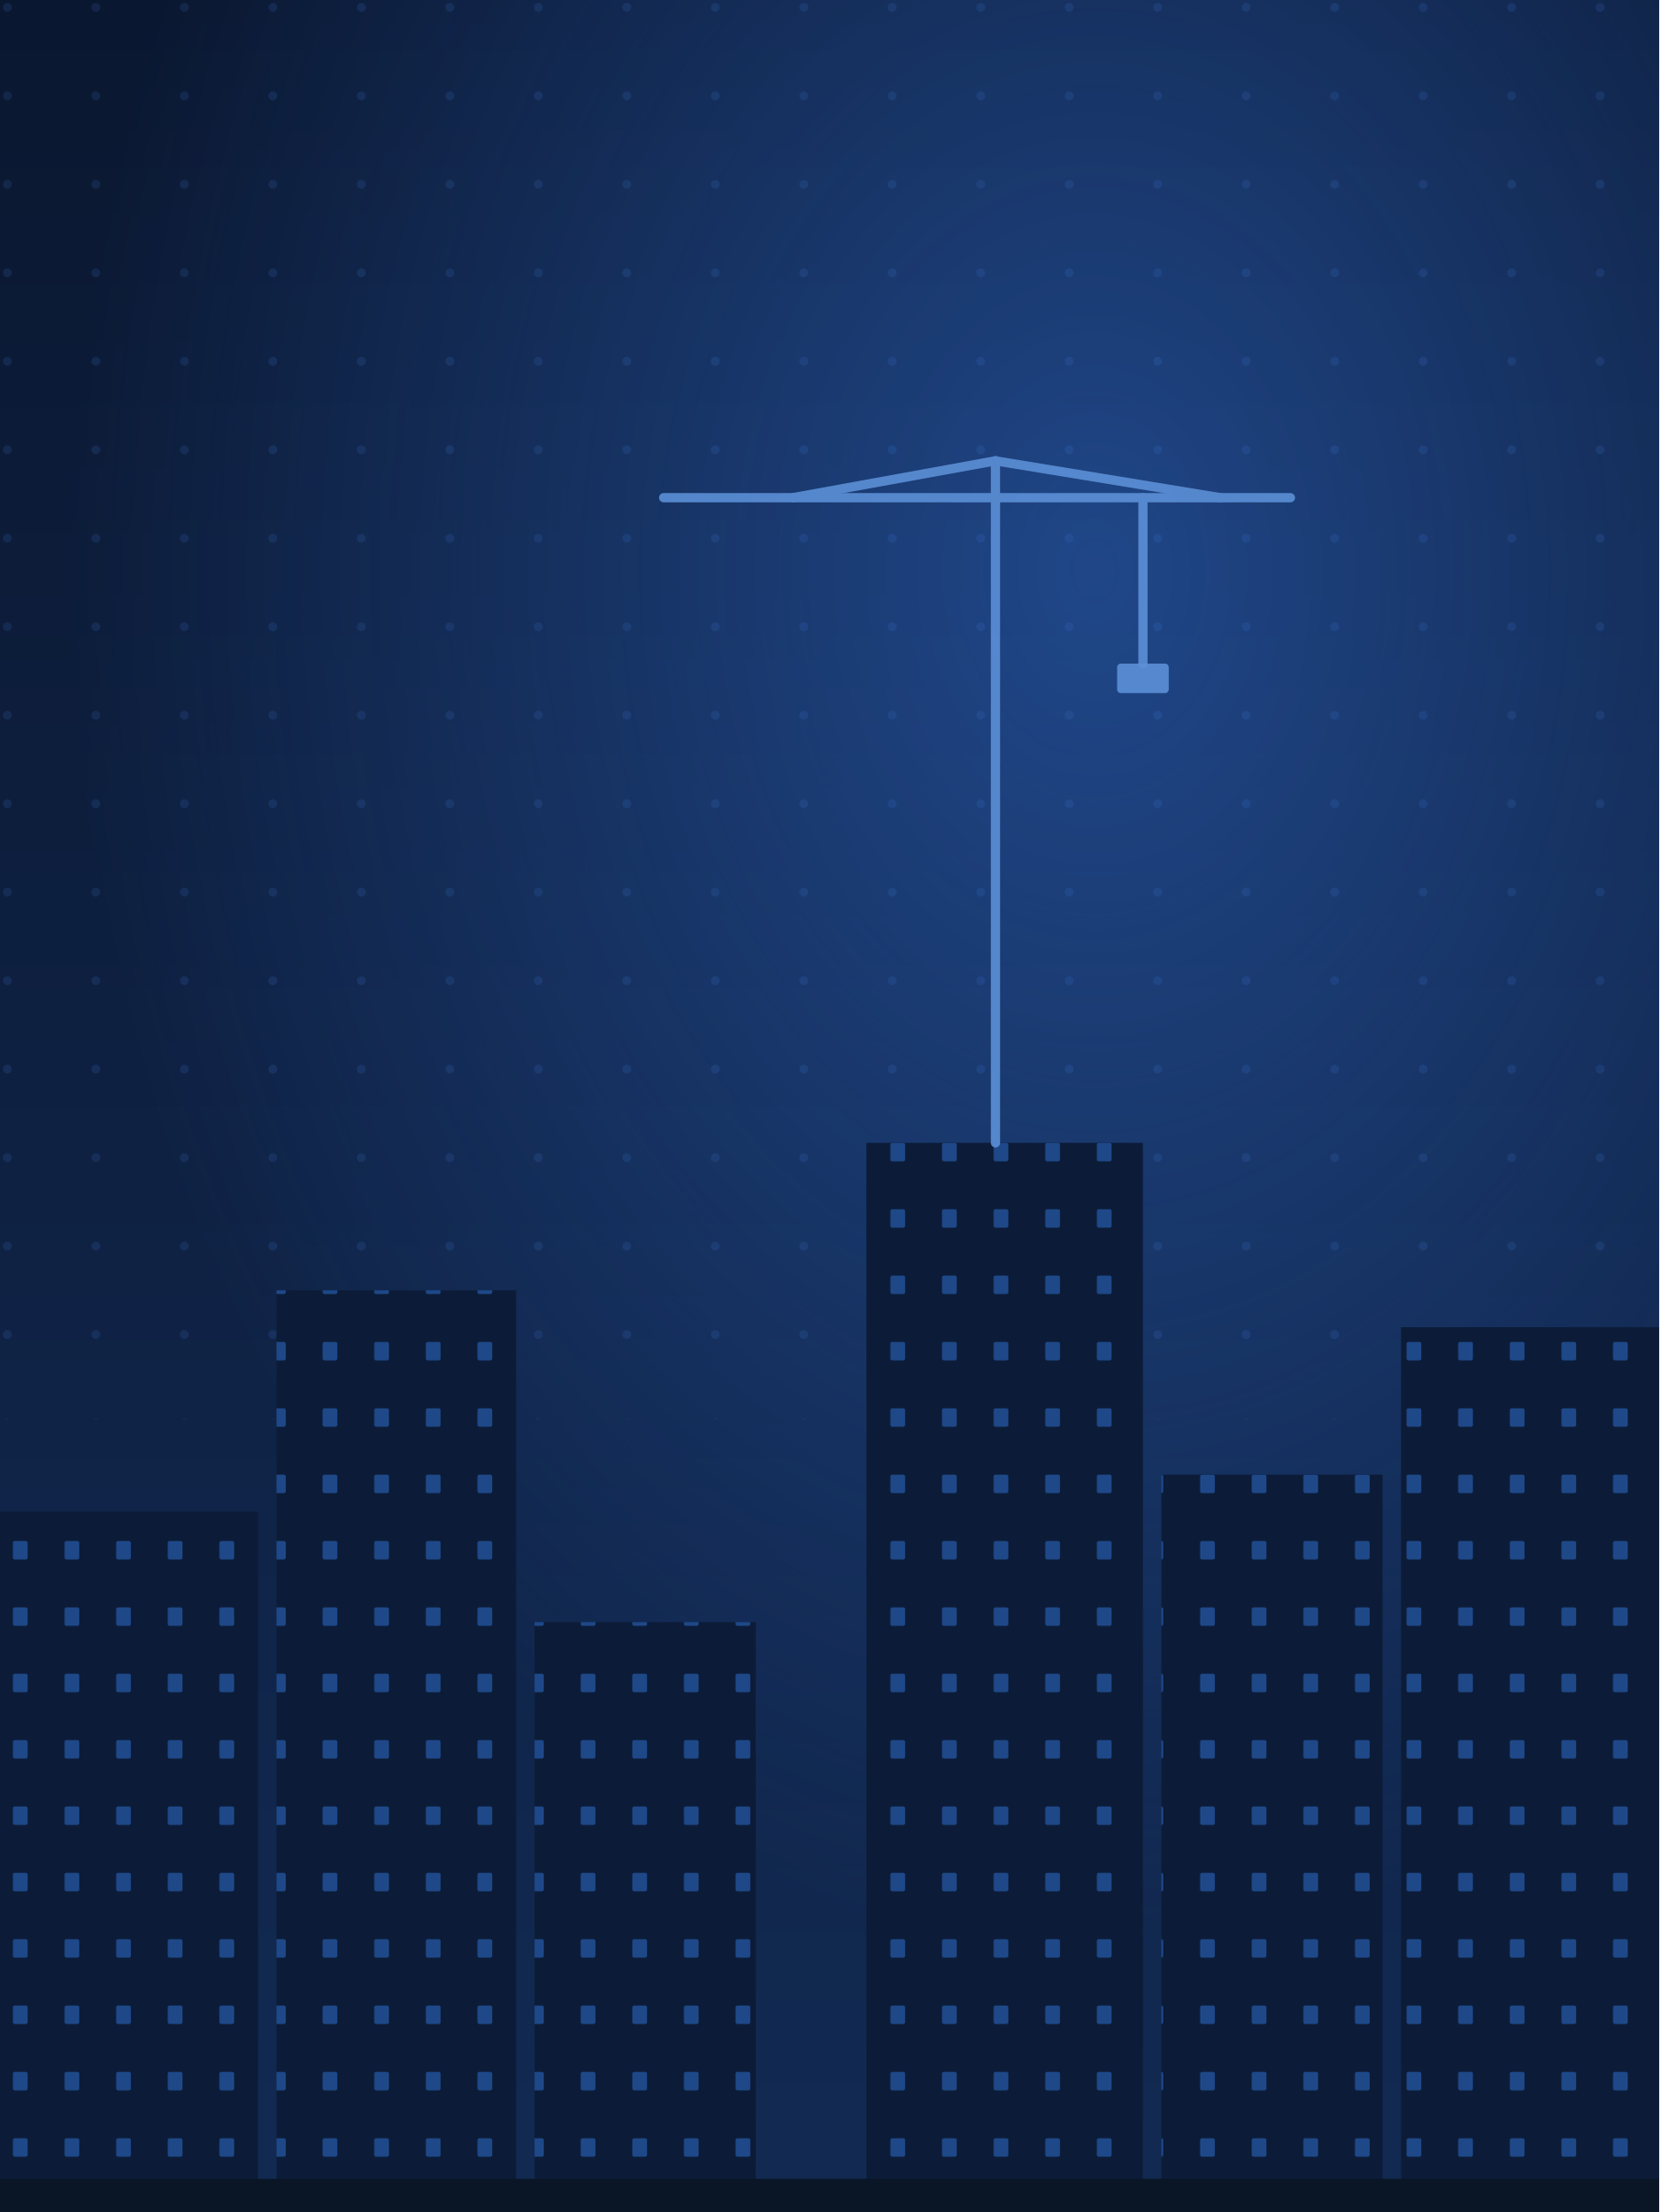
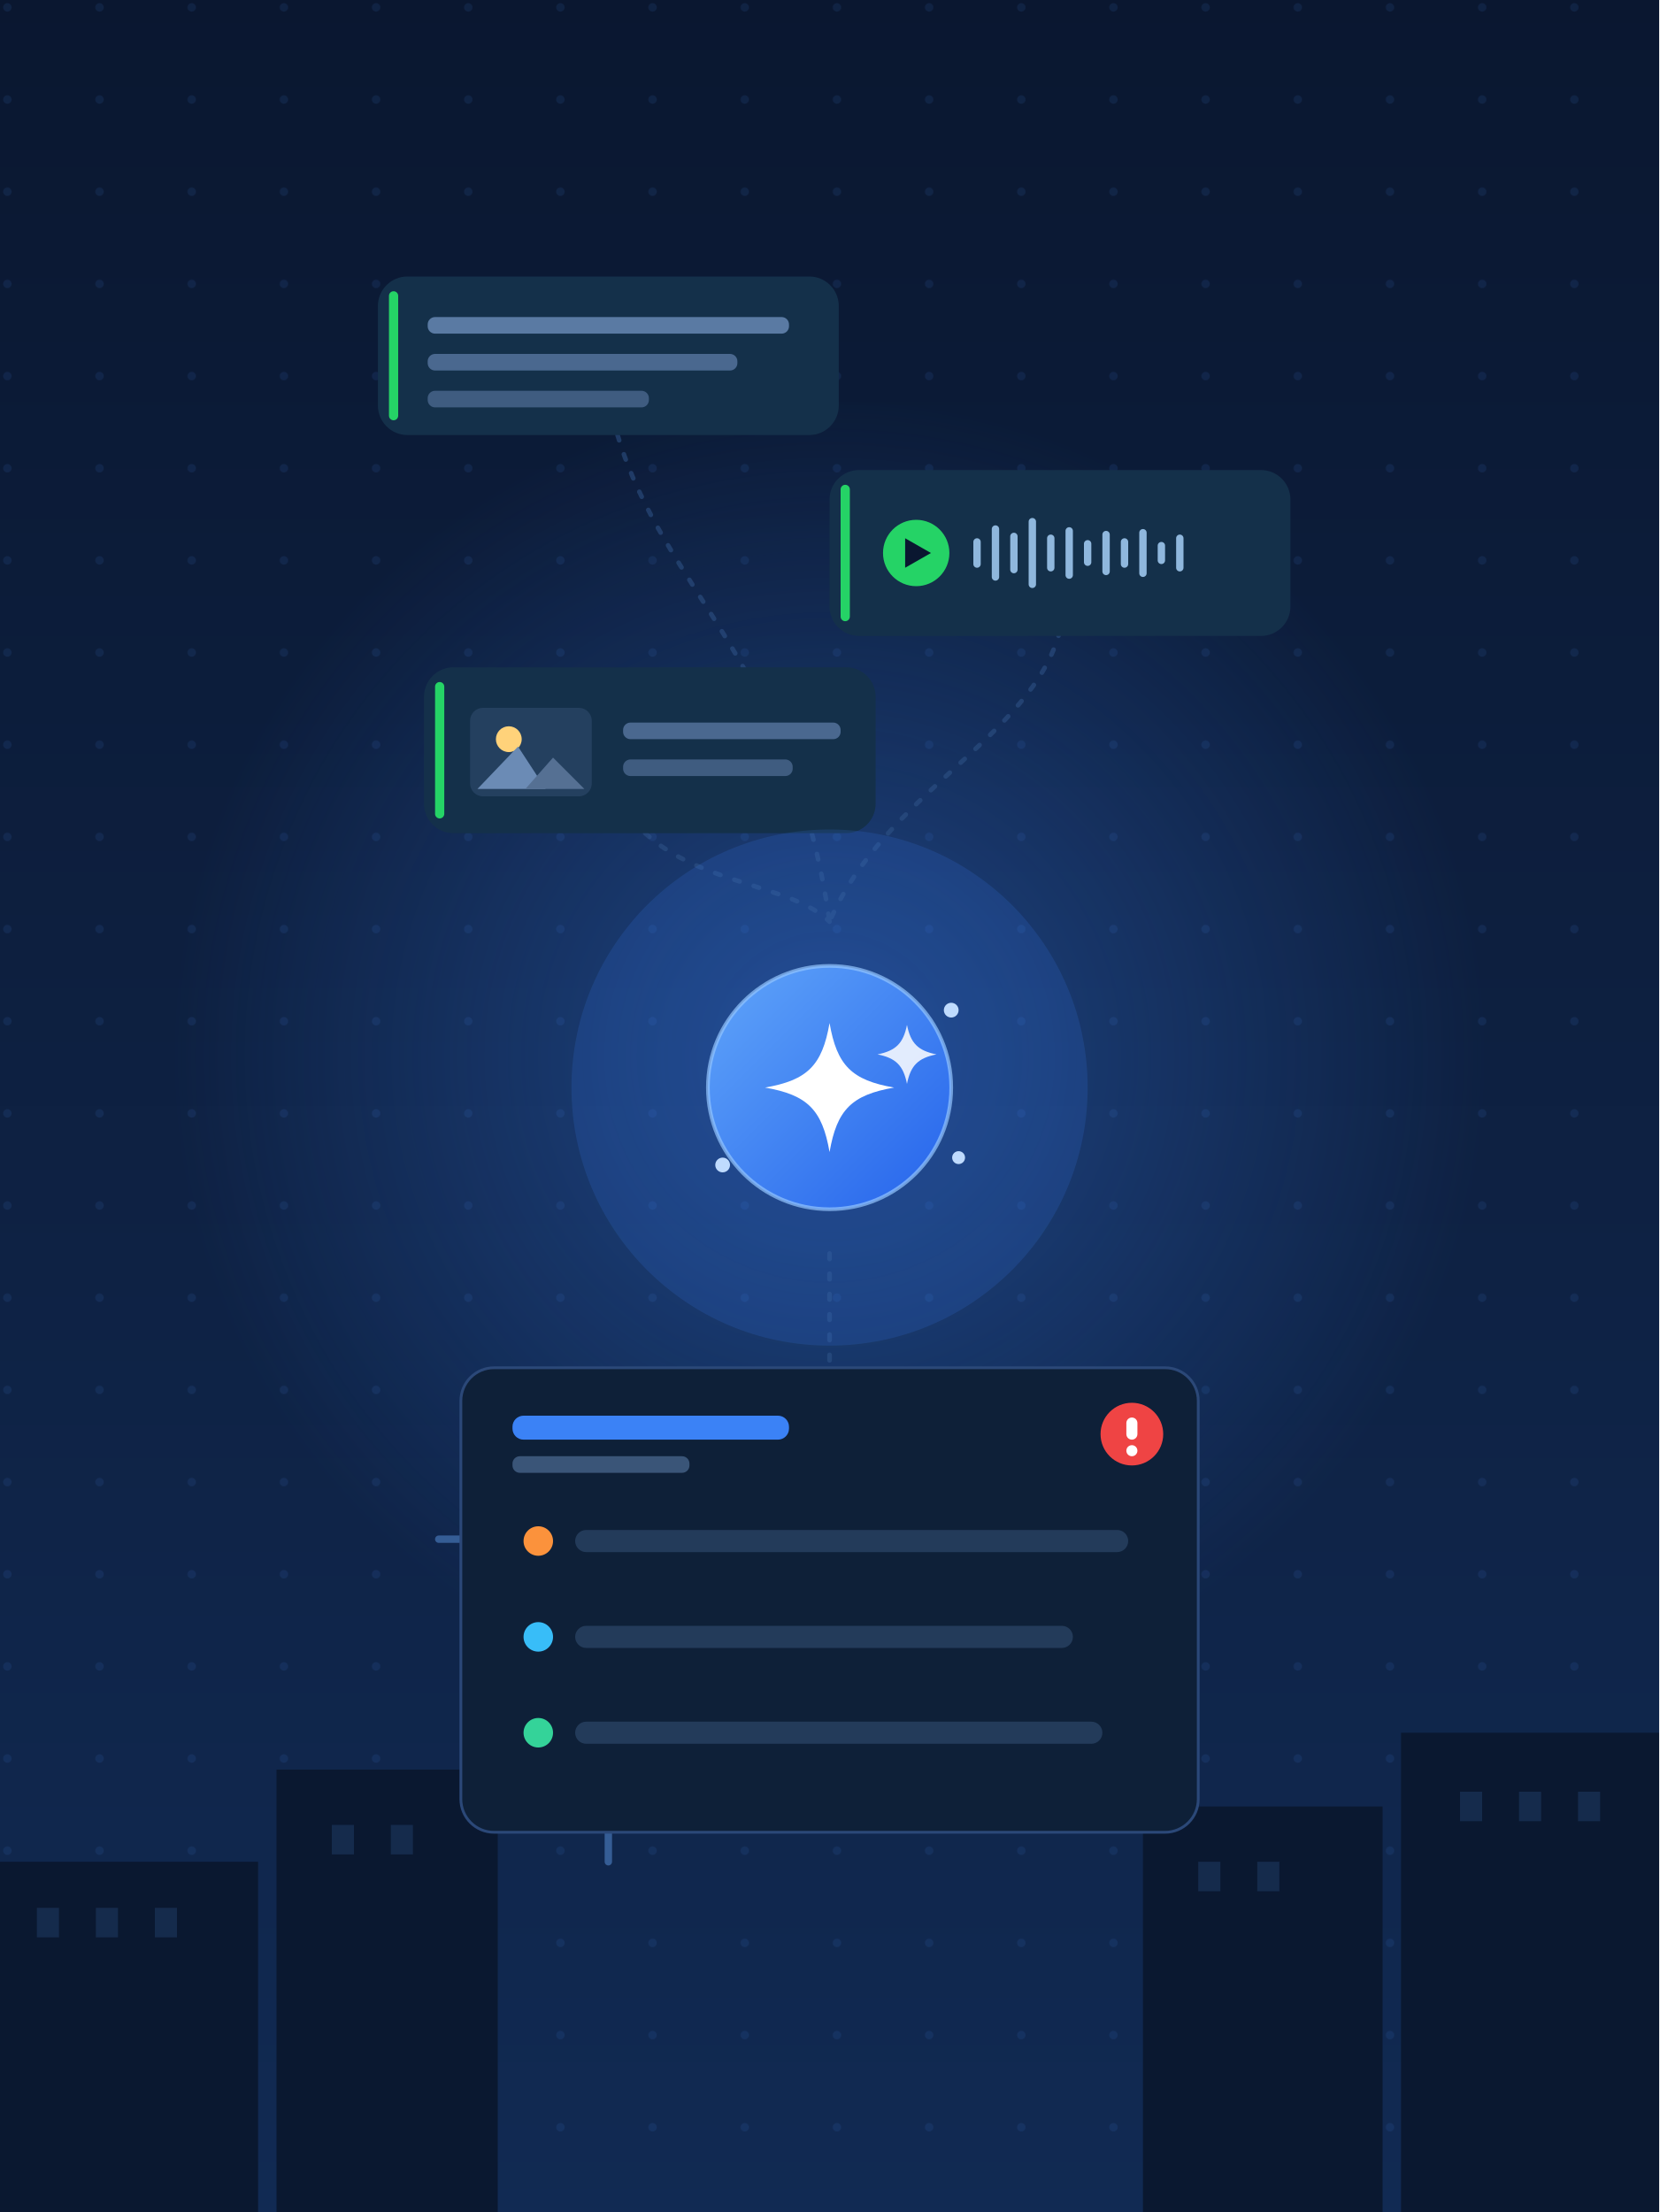
<svg xmlns="http://www.w3.org/2000/svg" viewBox="0 0 900 1200" preserveAspectRatio="xMidYMid slice">
  <defs>
    <linearGradient id="sky" x1="0" y1="0" x2="0" y2="1">
      <stop offset="0" stop-color="#0a1730" />
-       <stop offset="1" stop-color="#122a53" />
+       <stop offset="1" stop-color="#112a53" />
    </linearGradient>
-     <radialGradient id="glow" cx="66%" cy="26%" r="62%">
-       <stop offset="0" stop-color="#3b82f6" stop-opacity=".42" />
+     <radialGradient id="glow" cx="50%" cy="48%" r="42%">
+       <stop offset="0" stop-color="#3b82f6" stop-opacity=".38" />
      <stop offset="1" stop-color="#3b82f6" stop-opacity="0" />
    </radialGradient>
-     <pattern id="dots" width="48" height="48" patternUnits="userSpaceOnUse">
-       <circle cx="4" cy="4" r="2.4" fill="#4b8bf0" />
-     </pattern>
-     <pattern id="win" width="28" height="36" patternUnits="userSpaceOnUse">
-       <rect width="28" height="36" fill="#0c1c38" />
-       <rect x="7" y="8" width="8" height="10" rx="1" fill="#2f74d8" opacity=".5" />
+     <linearGradient id="ai" x1="0" y1="0" x2="1" y2="1">
+       <stop offset="0" stop-color="#60a5fa" />
+       <stop offset="1" stop-color="#2563eb" />
+     </linearGradient>
+     <pattern id="dots" width="50" height="50" patternUnits="userSpaceOnUse">
+       <circle cx="4" cy="4" r="2.3" fill="#4b8bf0" />
    </pattern>
  </defs>
  <rect width="900" height="1200" fill="url(#sky)" />
-   <rect width="900" height="770" fill="url(#dots)" opacity=".13" />
-   <rect width="900" height="1200" fill="url(#glow)" />
+   <rect width="900" height="1200" fill="url(#dots)" opacity=".10" />
+   <ellipse cx="450" cy="590" rx="430" ry="430" fill="url(#glow)" />
+   <g fill="#0a1830">
+     <rect x="-10" y="1010" width="150" height="200" />
+     <rect x="150" y="960" width="120" height="250" />
+     <rect x="620" y="980" width="130" height="230" />
+     <rect x="760" y="940" width="160" height="270" />
+   </g>
+   <g fill="#1e3a63" opacity=".55">
+     <rect x="20" y="1035" width="12" height="16" />
+     <rect x="52" y="1035" width="12" height="16" />
+     <rect x="84" y="1035" width="12" height="16" />
+     <rect x="180" y="990" width="12" height="16" />
+     <rect x="212" y="990" width="12" height="16" />
+     <rect x="650" y="1010" width="12" height="16" />
+     <rect x="682" y="1010" width="12" height="16" />
+     <rect x="792" y="972" width="12" height="16" />
+     <rect x="824" y="972" width="12" height="16" />
+     <rect x="856" y="972" width="12" height="16" />
+   </g>
+   <g stroke="#3f6aa8" stroke-width="4" fill="none" opacity=".8" stroke-linecap="round">
+     <line x1="330" y1="1010" x2="330" y2="820" />
+     <line x1="238" y1="835" x2="430" y2="835" />
+     <line x1="330" y1="820" x2="270" y2="835" />
+     <line x1="330" y1="820" x2="392" y2="835" />
+     <line x1="392" y1="835" x2="392" y2="885" />
+   </g>
+   <g stroke="#2f5488" stroke-width="2.5" fill="none" opacity=".55" stroke-dasharray="3 8" stroke-linecap="round">
+     <path d="M335 236 C 360 320, 430 360, 450 500" />
+     <path d="M575 342 C 560 400, 480 430, 450 500" />
+     <path d="M350 452 C 380 480, 430 480, 450 500" />
+     <path d="M450 680 L 450 742" />
+   </g>
  <g>
-     <rect x="-10" y="820" width="150" height="400" fill="url(#win)" />
-     <rect x="150" y="700" width="130" height="520" fill="url(#win)" />
-     <rect x="290" y="880" width="120" height="340" fill="url(#win)" />
-     <rect x="470" y="620" width="150" height="600" fill="url(#win)" />
-     <rect x="630" y="800" width="120" height="420" fill="url(#win)" />
-     <rect x="760" y="720" width="160" height="500" fill="url(#win)" />
+     <rect x="205" y="150" width="250" height="86" rx="16" fill="#14304a" />
+     <rect x="211" y="158" width="5" height="70" rx="2.5" fill="#25d366" />
+     <rect x="232" y="172" width="196" height="9" rx="4" fill="#5a7aa3" />
+     <rect x="232" y="192" width="168" height="9" rx="4" fill="#4a688f" />
+     <rect x="232" y="212" width="120" height="9" rx="4" fill="#3f5c80" />
  </g>
-   <g stroke="#5b8fd6" stroke-width="5" fill="none" opacity=".9" stroke-linecap="round">
-     <line x1="540" y1="620" x2="540" y2="250" />
-     <line x1="360" y1="270" x2="700" y2="270" />
-     <line x1="540" y1="250" x2="430" y2="270" />
-     <line x1="540" y1="250" x2="662" y2="270" />
-     <line x1="620" y1="270" x2="620" y2="360" />
+   <g>
+     <rect x="450" y="255" width="250" height="90" rx="16" fill="#14304a" />
+     <rect x="456" y="263" width="5" height="74" rx="2.5" fill="#25d366" />
+     <circle cx="497" cy="300" r="18" fill="#25d366" />
+     <path d="M491 292 L491 308 L505 300 Z" fill="#0a1730" />
+     <g fill="#8fb7dd">
+       <rect x="528" y="292" width="4" height="16" rx="2" />
+       <rect x="538" y="285" width="4" height="30" rx="2" />
+       <rect x="548" y="289" width="4" height="22" rx="2" />
+       <rect x="558" y="281" width="4" height="38" rx="2" />
+       <rect x="568" y="290" width="4" height="20" rx="2" />
+       <rect x="578" y="286" width="4" height="28" rx="2" />
+       <rect x="588" y="293" width="4" height="14" rx="2" />
+       <rect x="598" y="288" width="4" height="24" rx="2" />
+       <rect x="608" y="292" width="4" height="16" rx="2" />
+       <rect x="618" y="287" width="4" height="26" rx="2" />
+       <rect x="628" y="294" width="4" height="12" rx="2" />
+       <rect x="638" y="290" width="4" height="20" rx="2" />
+     </g>
  </g>
-   <rect x="606" y="360" width="28" height="16" rx="2" fill="#5b8fd6" opacity=".9" />
-   <rect x="0" y="1182" width="900" height="18" fill="#0a1526" />
+   <g>
+     <rect x="230" y="362" width="245" height="90" rx="16" fill="#14304a" />
+     <rect x="236" y="370" width="5" height="74" rx="2.5" fill="#25d366" />
+     <rect x="255" y="384" width="66" height="48" rx="7" fill="#24405f" />
+     <circle cx="276" cy="401" r="7" fill="#ffd27a" />
+     <path d="M259 428 L281 405 L296 428 Z" fill="#6b8bb5" />
+     <path d="M285 428 L300 411 L317 428 Z" fill="#557093" />
+     <rect x="338" y="392" width="118" height="9" rx="4" fill="#4a688f" />
+     <rect x="338" y="412" width="92" height="9" rx="4" fill="#3f5c80" />
+   </g>
+   <ellipse cx="450" cy="590" rx="140" ry="140" fill="#3b82f6" opacity=".16" />
+   <circle cx="450" cy="590" r="66" fill="url(#ai)" />
+   <circle cx="450" cy="590" r="66" fill="none" stroke="#93c5fd" stroke-width="2" opacity=".7" />
+   <g fill="#ffffff">
+     <path d="M450 555 C454 578, 462 586, 485 590 C462 594, 454 602, 450 625 C446 602, 438 594, 415 590 C438 586, 446 578, 450 555 Z" />
+     <path d="M492 556 C494 566, 498 570, 508 572 C498 574, 494 578, 492 588 C490 578, 486 574, 476 572 C486 570, 490 566, 492 556 Z" opacity=".85" />
+   </g>
+   <g fill="#bfdbfe">
+     <circle cx="516" cy="548" r="4" />
+     <circle cx="392" cy="632" r="4" />
+     <circle cx="520" cy="628" r="3.5" />
+   </g>
+   <g>
+     <rect x="250" y="742" width="400" height="252" rx="18" fill="#0e2038" stroke="#2b4878" stroke-width="1.5" />
+     <rect x="278" y="768" width="150" height="13" rx="6" fill="#3b82f6" />
+     <rect x="278" y="790" width="96" height="9" rx="4" fill="#3a5578" />
+     <circle cx="614" cy="778" r="17" fill="#ef4444" />
+     <rect x="611" y="769" width="6" height="12" rx="3" fill="#fff" />
+     <circle cx="614" cy="787" r="3" fill="#fff" />
+     <g>
+       <circle cx="292" cy="836" r="8" fill="#fb923c" />
+       <rect x="312" y="830" width="300" height="12" rx="6" fill="#233b5a" />
+       <circle cx="292" cy="888" r="8" fill="#38bdf8" />
+       <rect x="312" y="882" width="270" height="12" rx="6" fill="#233b5a" />
+       <circle cx="292" cy="940" r="8" fill="#34d399" />
+       <rect x="312" y="934" width="286" height="12" rx="6" fill="#233b5a" />
+     </g>
+   </g>
</svg>
